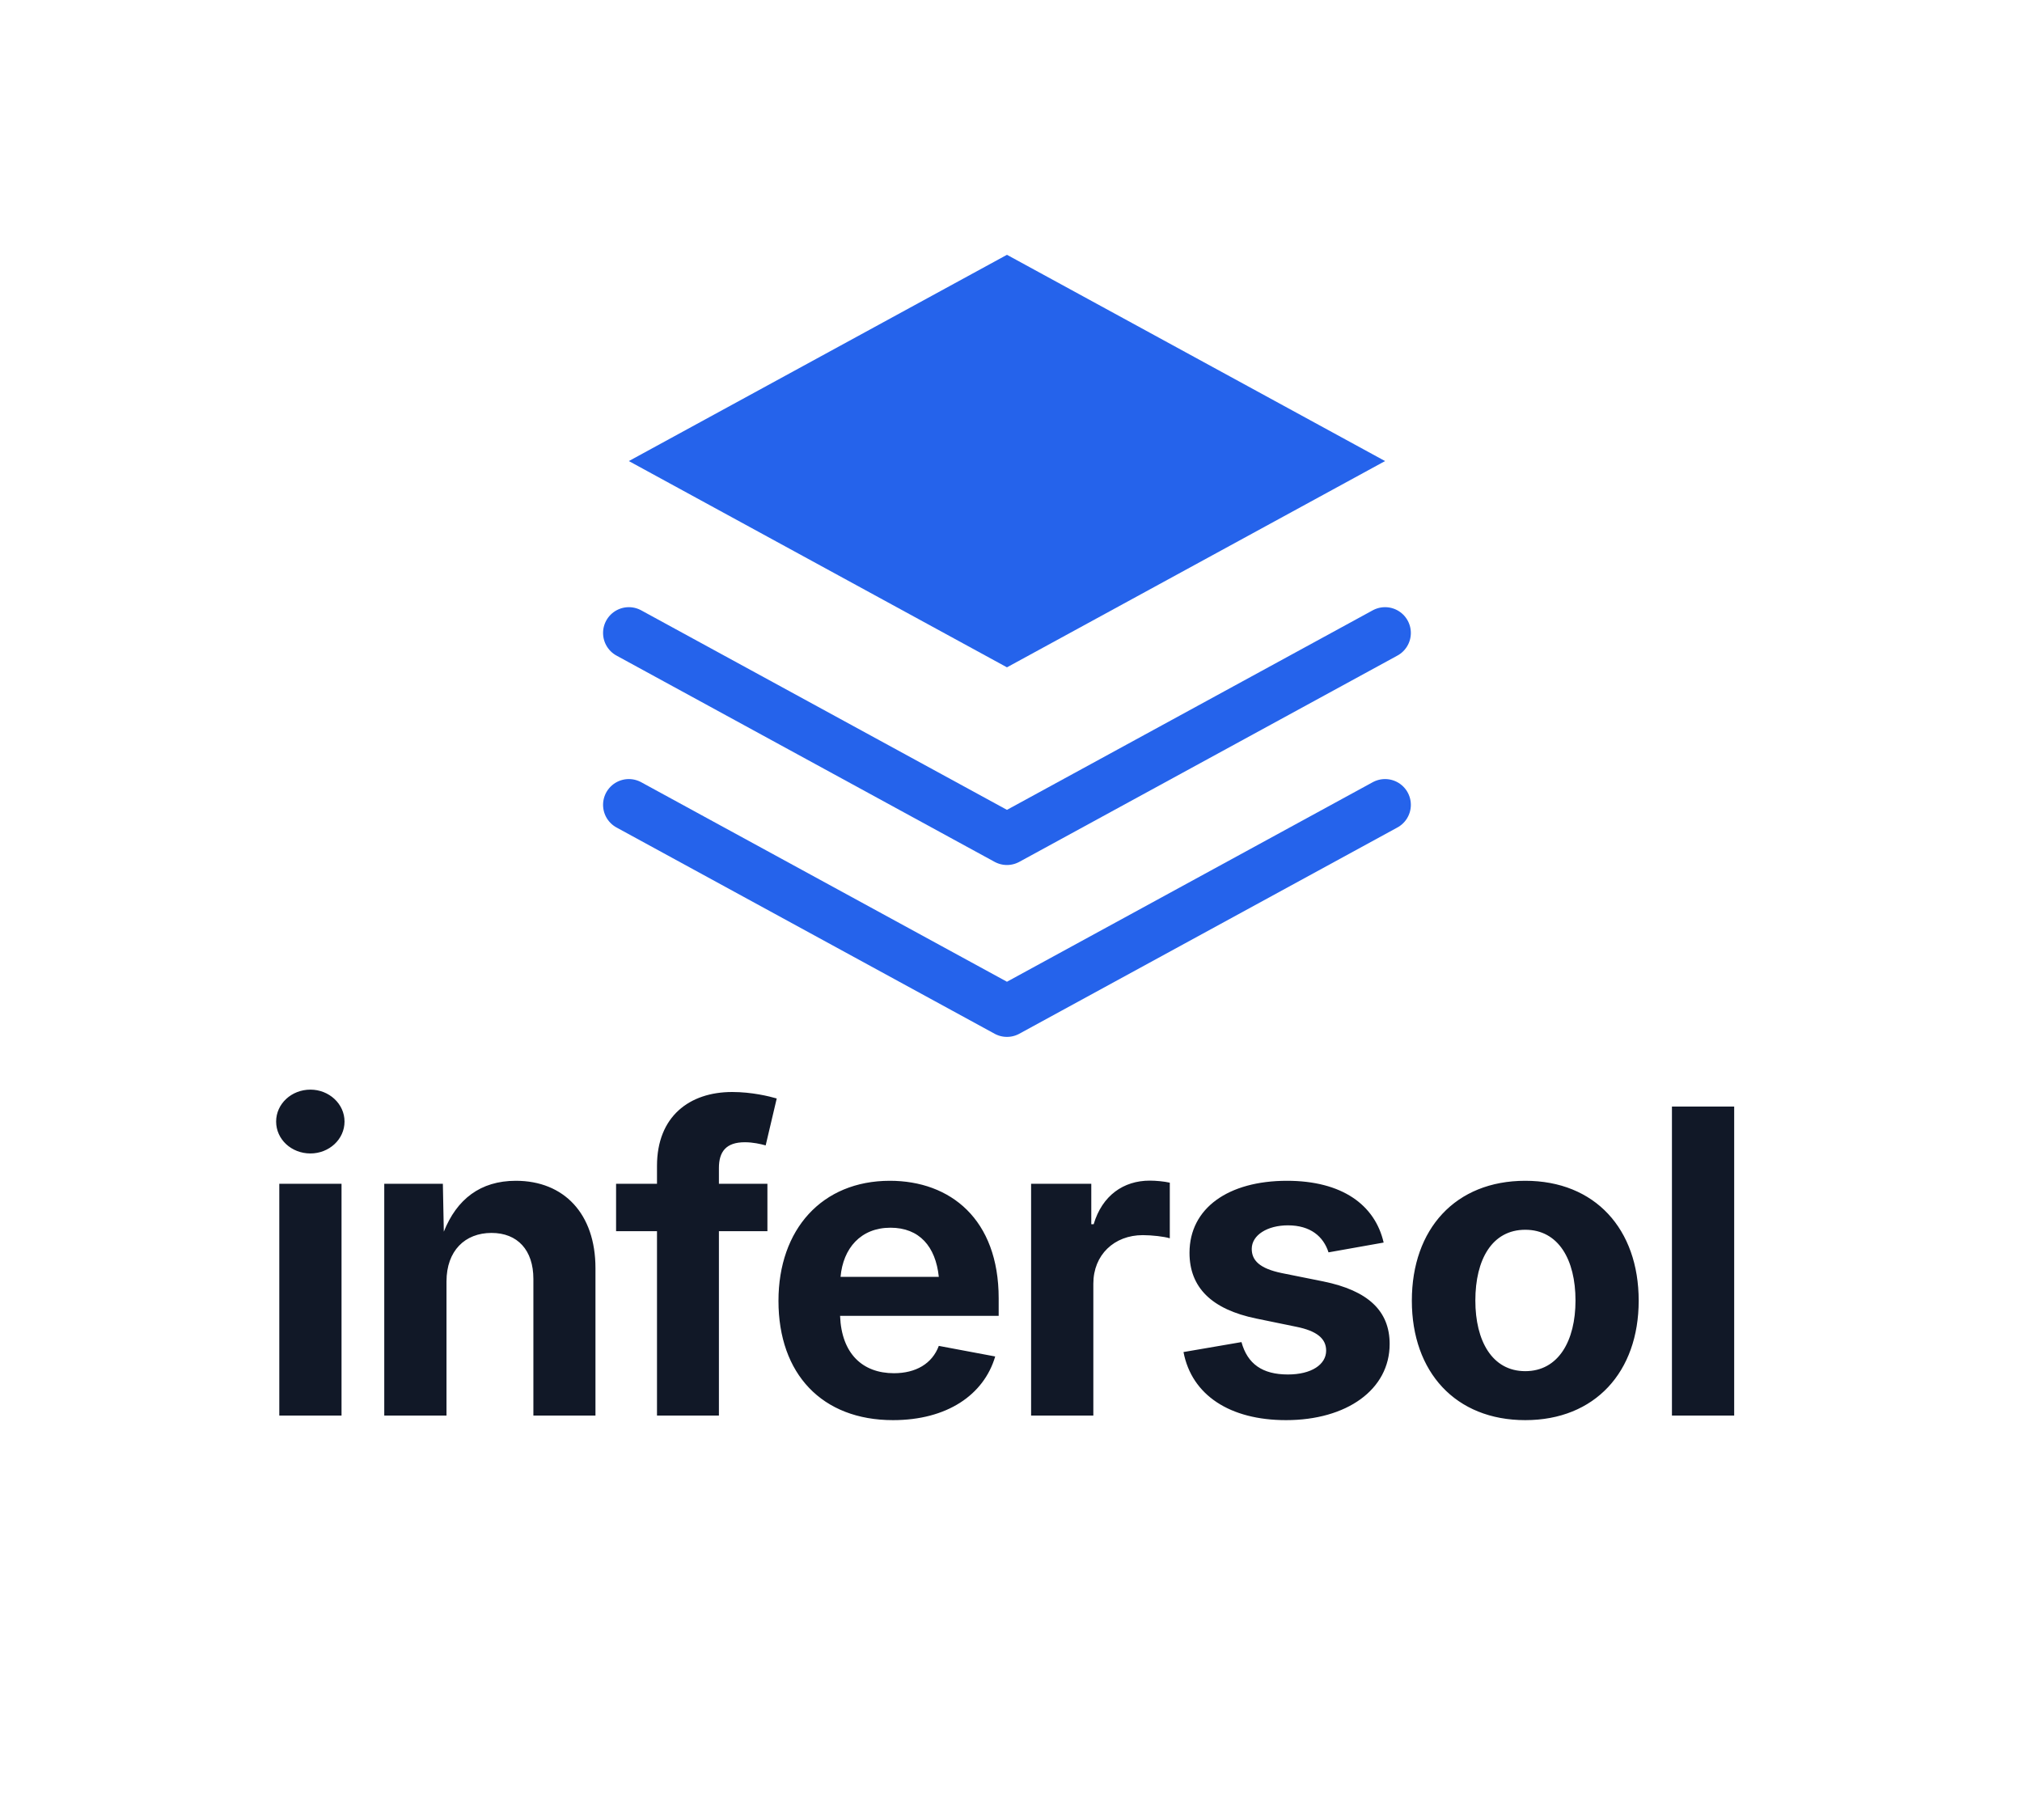
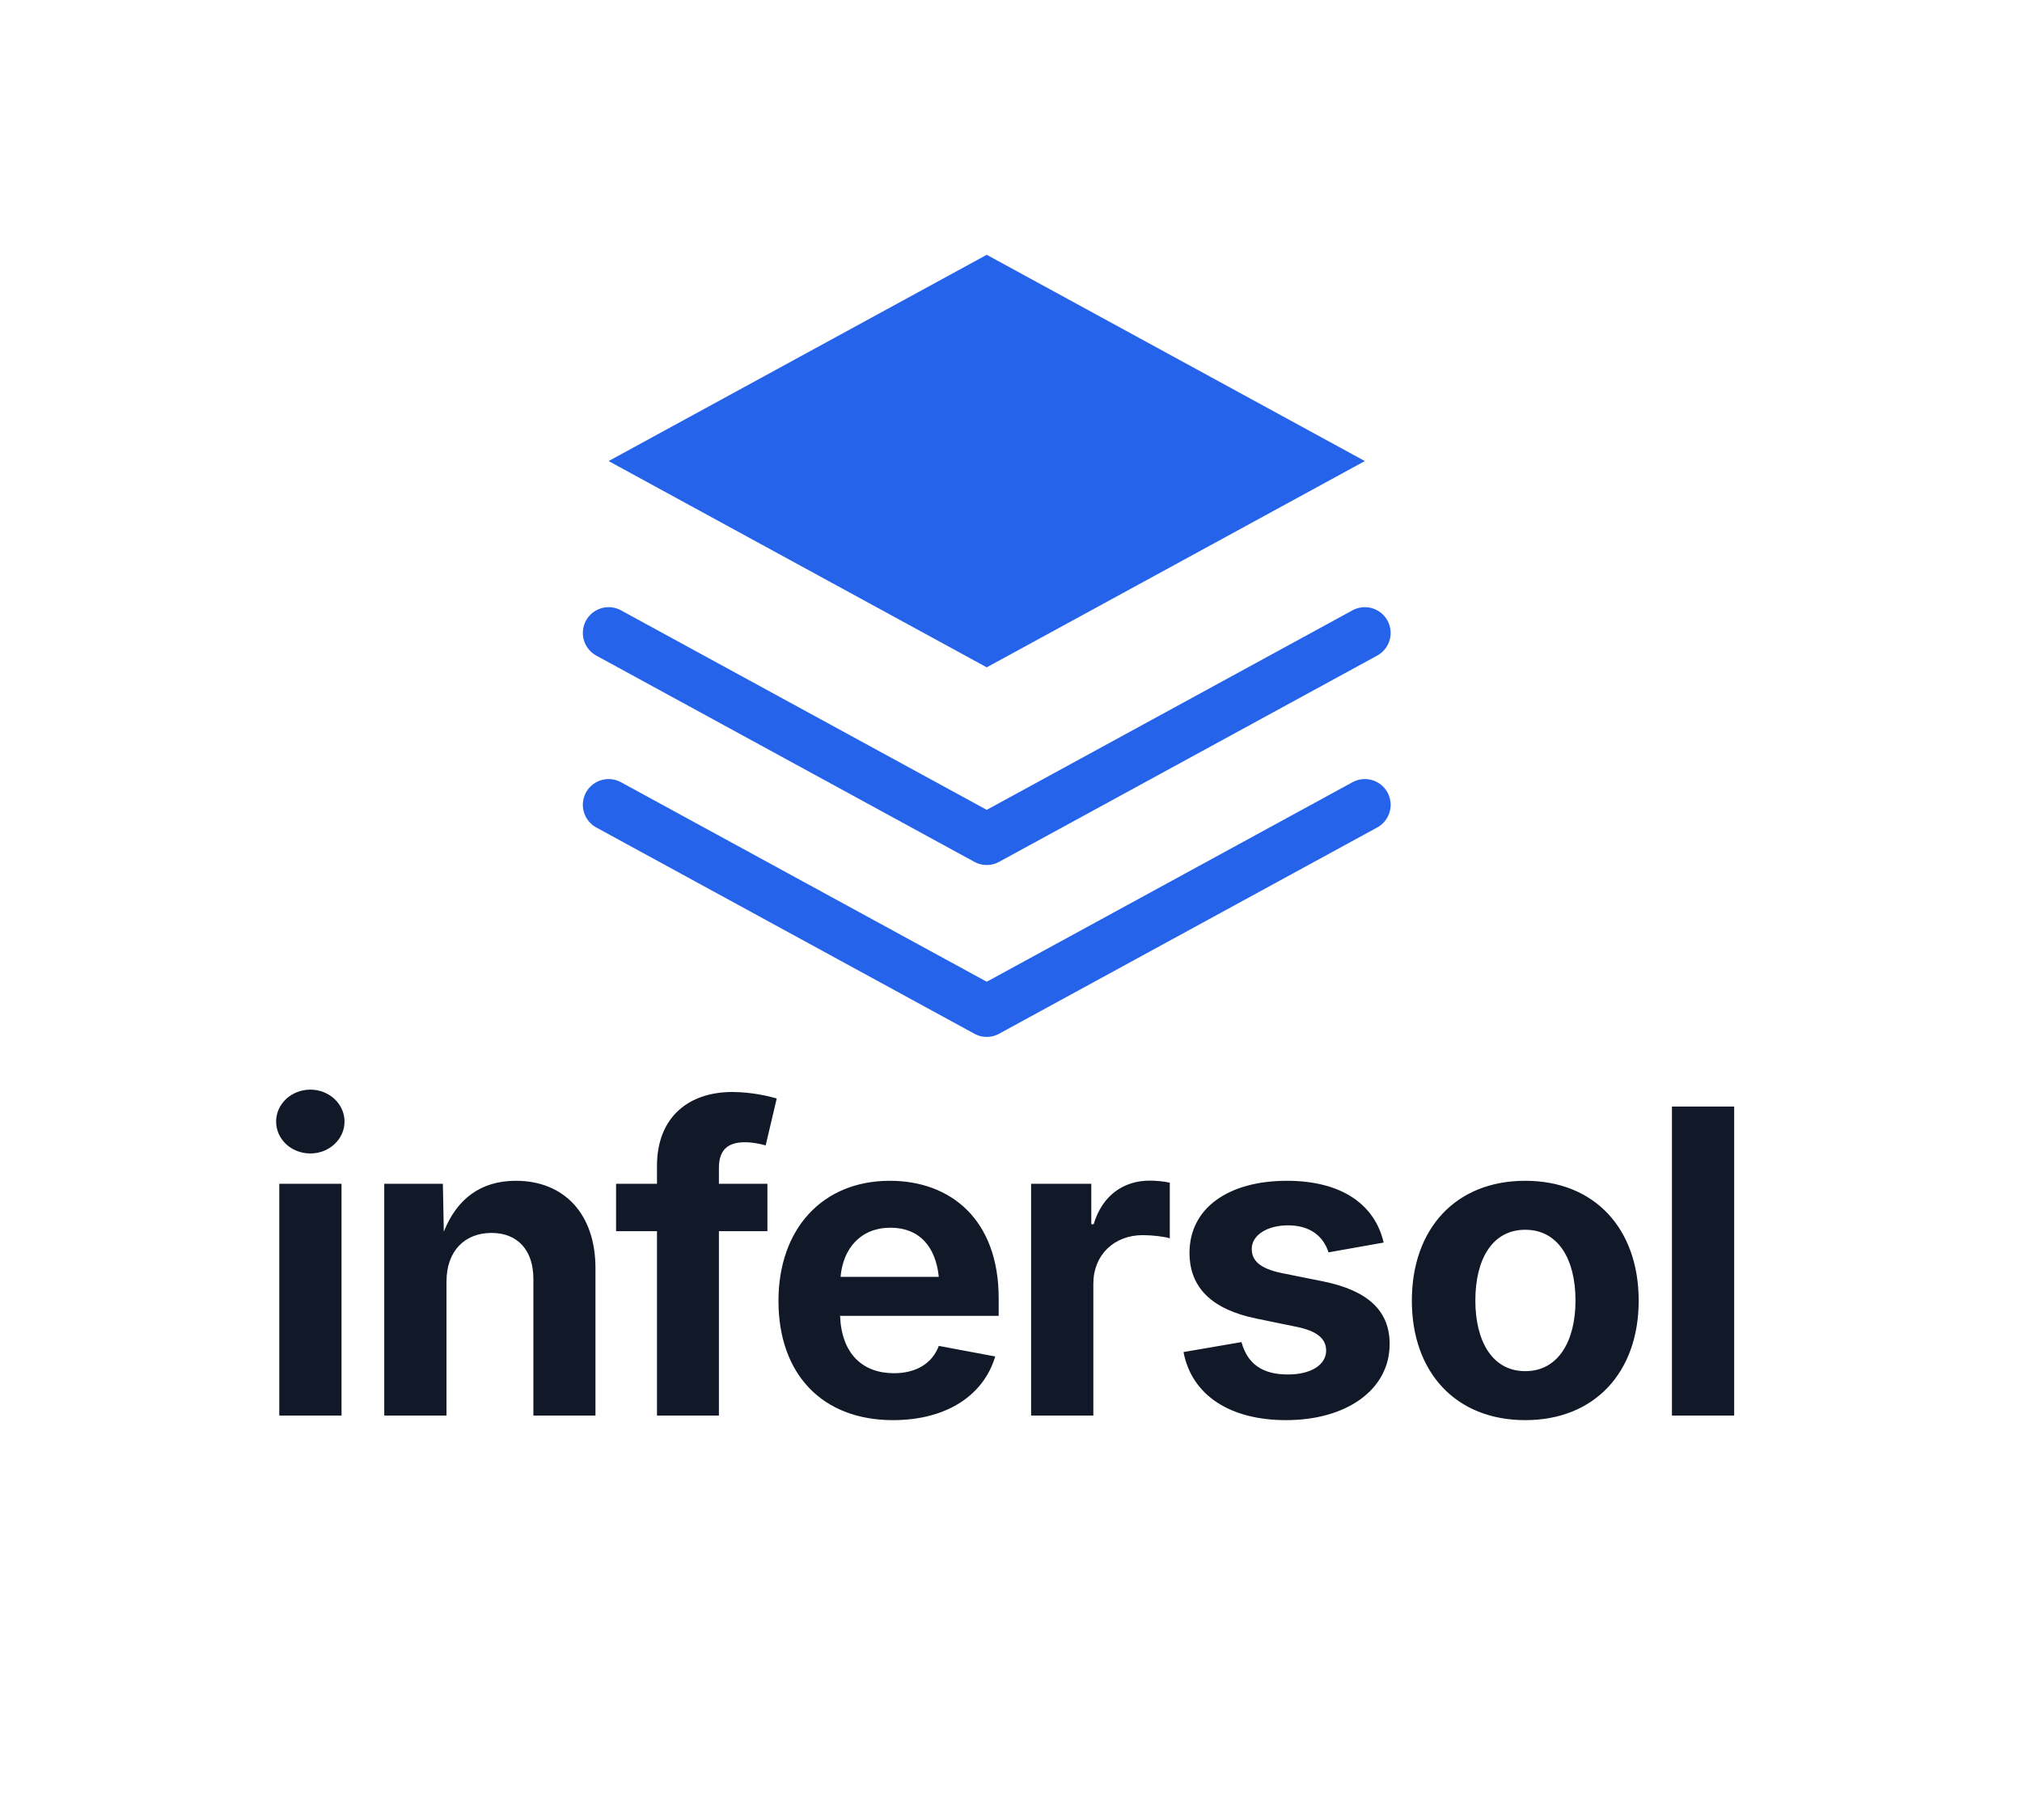
<svg xmlns="http://www.w3.org/2000/svg" width="200" height="180" viewBox="0 0 200 180" fill="none">
-   <g transform="translate(52, 15) scale(1.7)">
+   <g transform="translate(50, 15) scale(1.7)">
    <path d="M28 6L6 18L28 30L50 18L28 6Z" fill="#2563EB" />
    <path d="M6 28L28 40L50 28" stroke="#2563EB" stroke-width="3" stroke-linecap="round" stroke-linejoin="round" />
    <path d="M6 38L28 50L50 38" stroke="#2563EB" stroke-width="3" stroke-linecap="round" stroke-linejoin="round" />
  </g>
  <text x="25" y="140" font-family="system-ui, -apple-system, BlinkMacSystemFont, sans-serif" font-size="42" font-weight="700" fill="#111827" letter-spacing="-1">infersol</text>
</svg>
